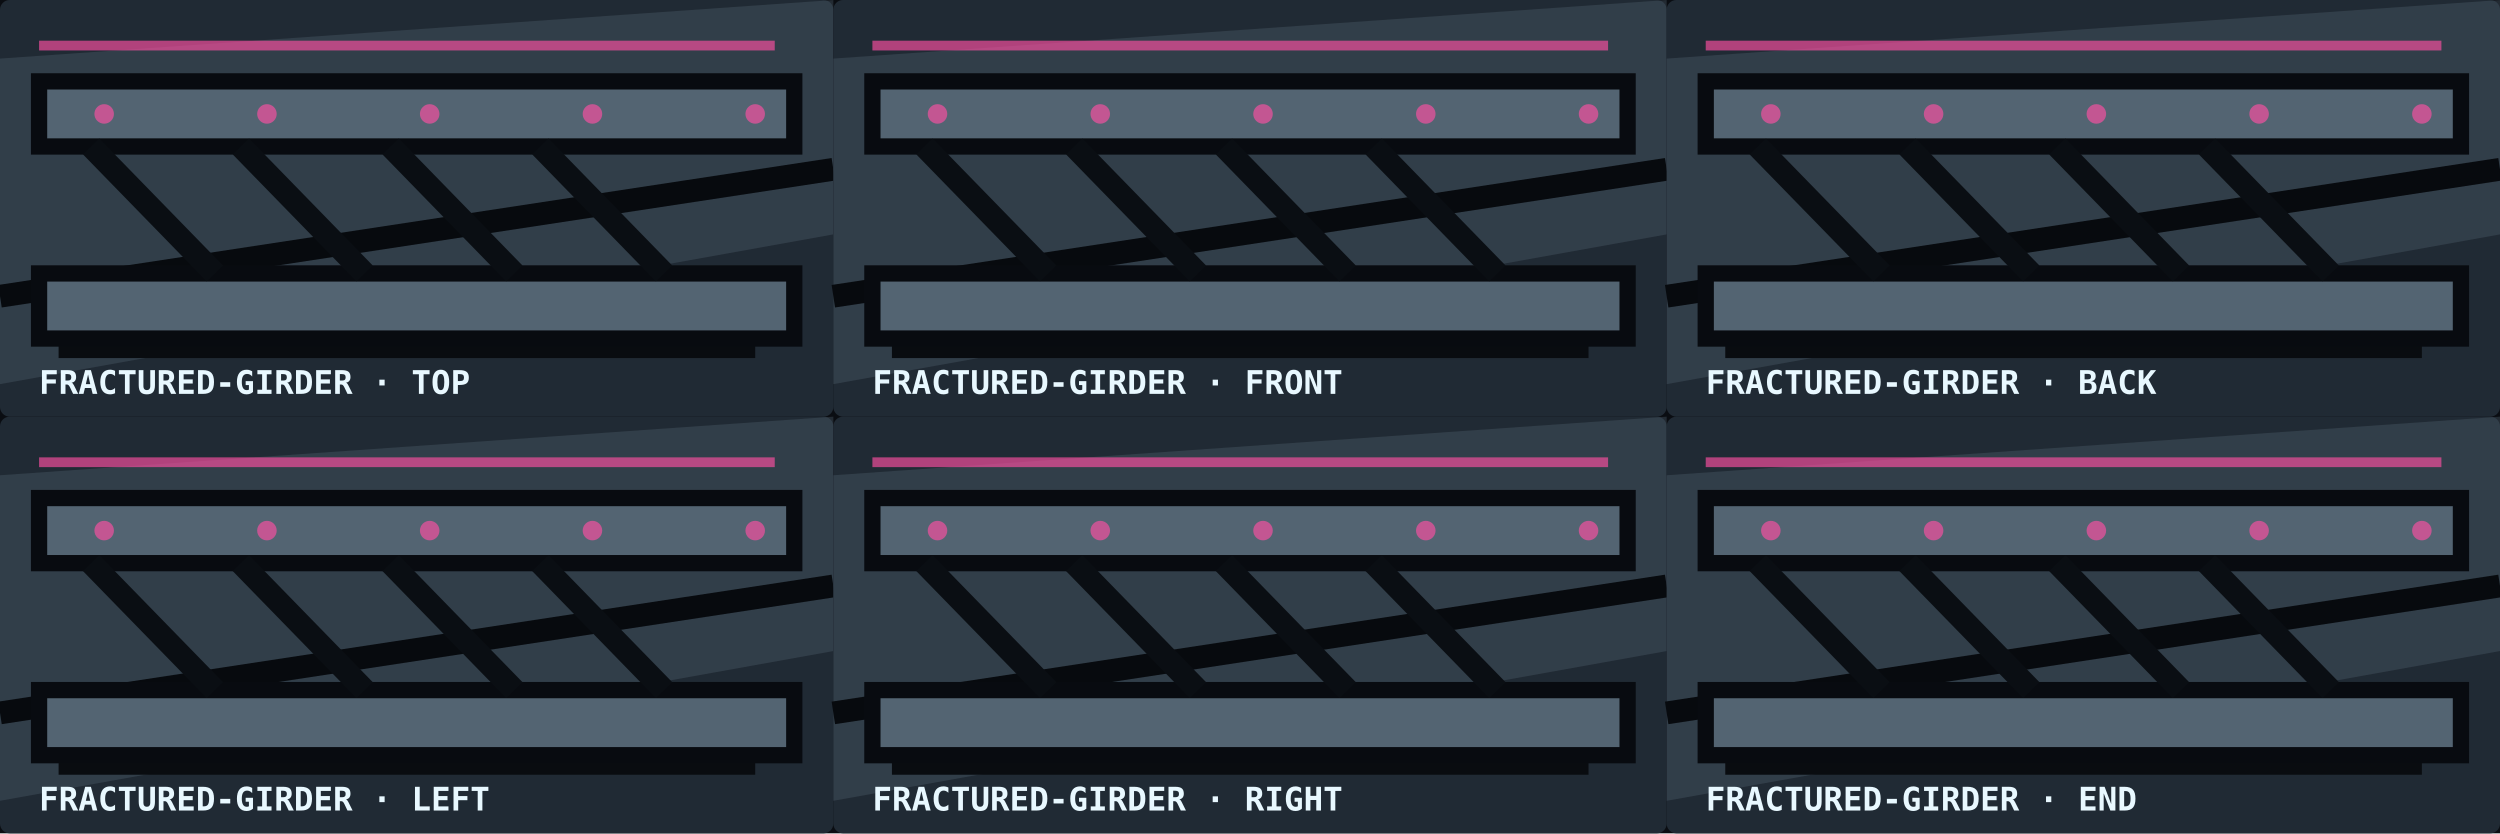
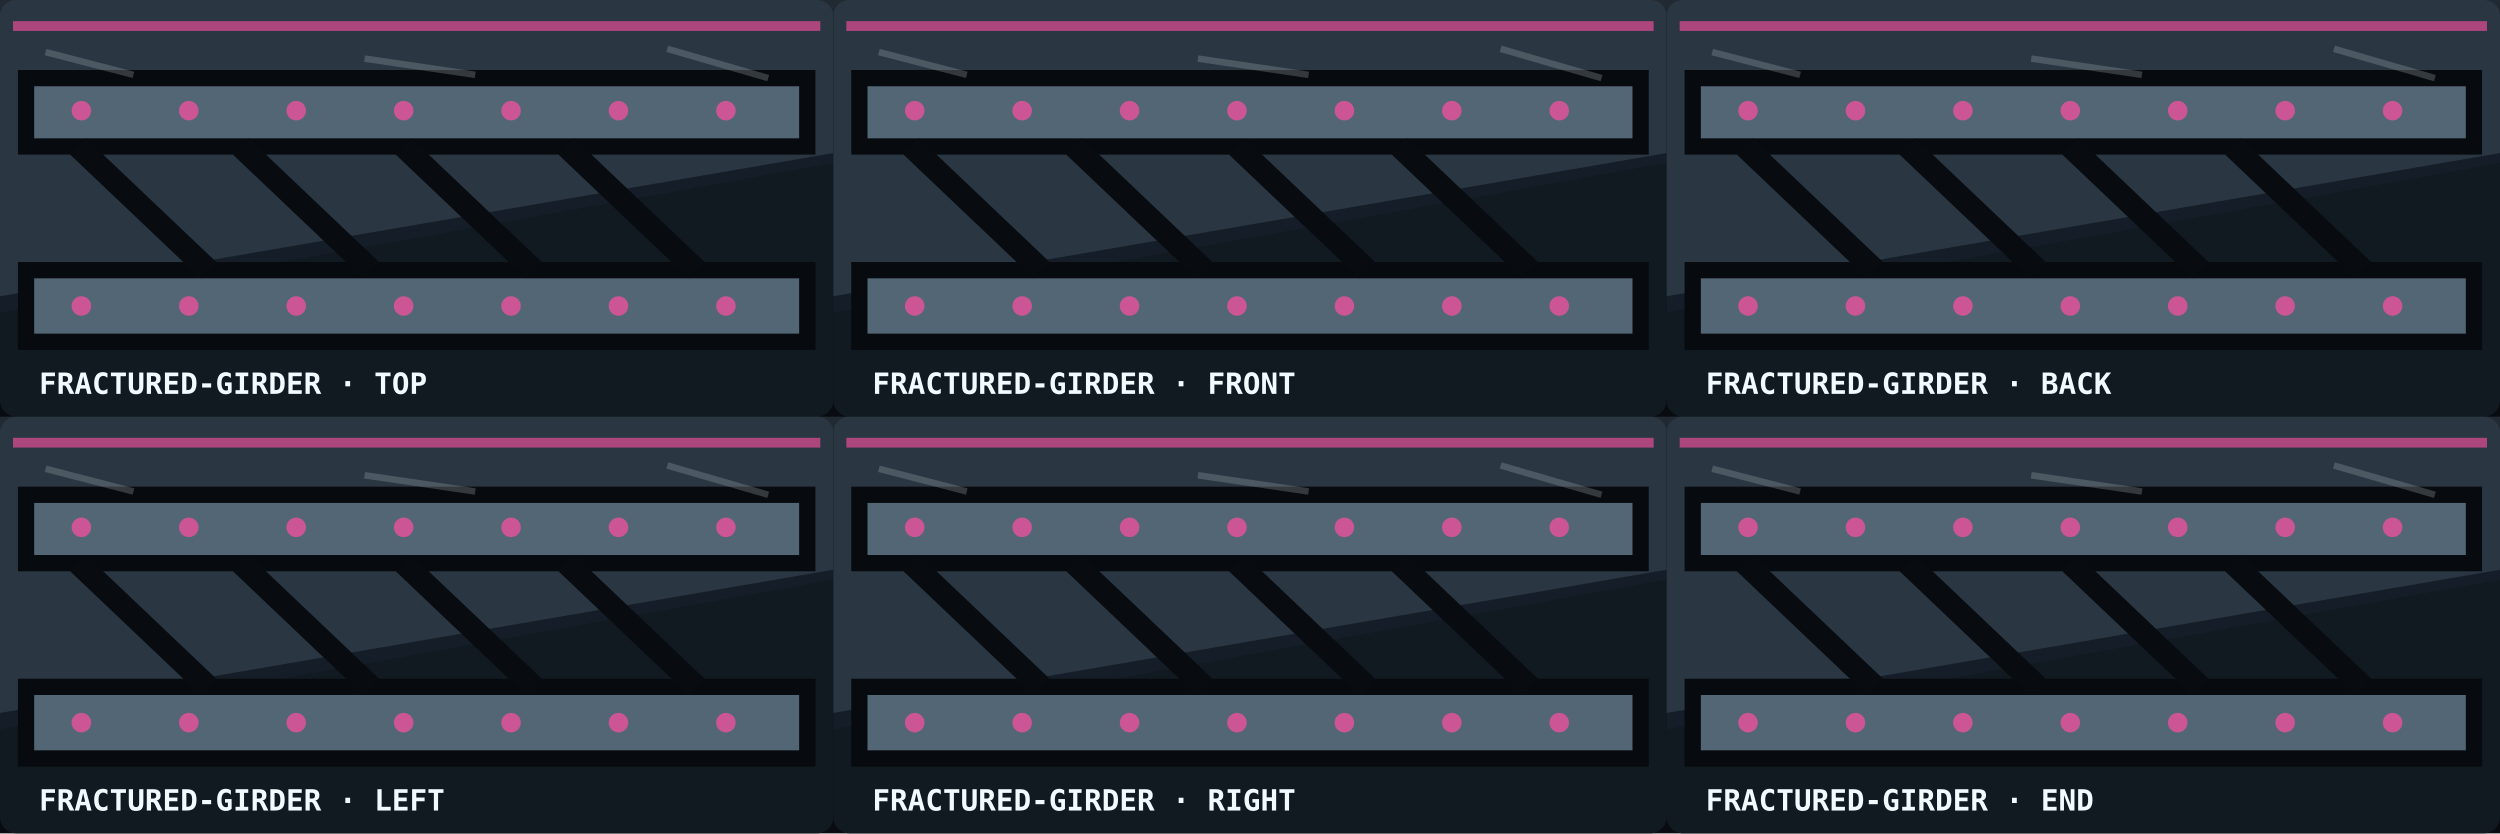
<svg xmlns="http://www.w3.org/2000/svg" width="768" height="256" viewBox="0 0 768 256">
-   <rect width="768" height="256" fill="#0a0d12" />
+   <rect width="768" height="256" fill="#080b10" />
  <g transform="translate(0 0)">
-     <rect width="256" height="128" rx="3" fill="#202a34" />
-     <path d="M0 18 L256 0 L256 72 L0 118Z" fill="#536472" opacity=".34" />
-     <path d="M0 91 L256 52" stroke="#070a0e" stroke-width="7" />
-     <path d="M12 14 L238 14" stroke="#ff4fa3" stroke-width="3" opacity=".65" />
-     <path d="M18 108 L232 108" stroke="#090c10" stroke-width="4" />
-     <path d="M12 25H244V45H12ZM12 84H244V104H12Z" fill="#536472" stroke="#080b10" stroke-width="5" />
-     <path d="M28 45l38 39m8-39l38 39m8-39l38 39m8-39l38 39" stroke="#0a0e13" stroke-width="7" />
-     <g fill="#ff4fa3" opacity=".65">
-       <circle cx="32" cy="35" r="3" />
-       <circle cx="82" cy="35" r="3" />
-       <circle cx="132" cy="35" r="3" />
-       <circle cx="182" cy="35" r="3" />
-       <circle cx="232" cy="35" r="3" />
+     <rect width="256" height="128" rx="5" fill="#151e28" />
+     <path d="M0 0H256V47L0 91Z" fill="#536675" opacity=".34" />
+     <path d="M0 96L256 50V128H0Z" fill="#070a0e" opacity=".28" />
+     <path d="M4 8L252 8" stroke="#ff4fa3" stroke-width="3" opacity=".62" />
+     <path d="M8 24H248V45H8ZM8 83H248V105H8Z" fill="#536675" stroke="#070a0e" stroke-width="5" />
+     <path d="M24 45l40 38m10-38l40 38m10-38l40 38m10-38l40 38" stroke="#080c11" stroke-width="7" />
+     <g fill="#ff4fa3" opacity=".7">
+       <circle cx="25" cy="34" r="3" />
+       <circle cx="25" cy="94" r="3" />
+       <circle cx="58" cy="34" r="3" />
+       <circle cx="58" cy="94" r="3" />
+       <circle cx="91" cy="34" r="3" />
+       <circle cx="91" cy="94" r="3" />
+       <circle cx="124" cy="34" r="3" />
+       <circle cx="124" cy="94" r="3" />
+       <circle cx="157" cy="34" r="3" />
+       <circle cx="157" cy="94" r="3" />
+       <circle cx="190" cy="34" r="3" />
+       <circle cx="190" cy="94" r="3" />
+       <circle cx="223" cy="34" r="3" />
+       <circle cx="223" cy="94" r="3" />
    </g>
-     <text x="12" y="121" fill="#e8f8ff" font-family="monospace" font-size="10" font-weight="700">FRACTURED-GIRDER · TOP</text>
+     <path d="M14 16l27 7m71-5l34 5m59-8l31 9" stroke="#9fa8ad" stroke-width="2" opacity=".3" />
+     <text x="12" y="121" fill="#f0fbff" font-family="monospace" font-size="9" font-weight="700">FRACTURED-GIRDER · TOP</text>
  </g>
  <g transform="translate(256 0)">
-     <rect width="256" height="128" rx="3" fill="#202a34" />
-     <path d="M0 18 L256 0 L256 72 L0 118Z" fill="#536472" opacity=".34" />
-     <path d="M0 91 L256 52" stroke="#070a0e" stroke-width="7" />
-     <path d="M12 14 L238 14" stroke="#ff4fa3" stroke-width="3" opacity=".65" />
-     <path d="M18 108 L232 108" stroke="#090c10" stroke-width="4" />
-     <path d="M12 25H244V45H12ZM12 84H244V104H12Z" fill="#536472" stroke="#080b10" stroke-width="5" />
-     <path d="M28 45l38 39m8-39l38 39m8-39l38 39m8-39l38 39" stroke="#0a0e13" stroke-width="7" />
-     <g fill="#ff4fa3" opacity=".65">
-       <circle cx="32" cy="35" r="3" />
-       <circle cx="82" cy="35" r="3" />
-       <circle cx="132" cy="35" r="3" />
-       <circle cx="182" cy="35" r="3" />
-       <circle cx="232" cy="35" r="3" />
+     <rect width="256" height="128" rx="5" fill="#151e28" />
+     <path d="M0 0H256V47L0 91Z" fill="#536675" opacity=".34" />
+     <path d="M0 96L256 50V128H0Z" fill="#070a0e" opacity=".28" />
+     <path d="M4 8L252 8" stroke="#ff4fa3" stroke-width="3" opacity=".62" />
+     <path d="M8 24H248V45H8ZM8 83H248V105H8Z" fill="#536675" stroke="#070a0e" stroke-width="5" />
+     <path d="M24 45l40 38m10-38l40 38m10-38l40 38m10-38l40 38" stroke="#080c11" stroke-width="7" />
+     <g fill="#ff4fa3" opacity=".7">
+       <circle cx="25" cy="34" r="3" />
+       <circle cx="25" cy="94" r="3" />
+       <circle cx="58" cy="34" r="3" />
+       <circle cx="58" cy="94" r="3" />
+       <circle cx="91" cy="34" r="3" />
+       <circle cx="91" cy="94" r="3" />
+       <circle cx="124" cy="34" r="3" />
+       <circle cx="124" cy="94" r="3" />
+       <circle cx="157" cy="34" r="3" />
+       <circle cx="157" cy="94" r="3" />
+       <circle cx="190" cy="34" r="3" />
+       <circle cx="190" cy="94" r="3" />
+       <circle cx="223" cy="34" r="3" />
+       <circle cx="223" cy="94" r="3" />
    </g>
-     <text x="12" y="121" fill="#e8f8ff" font-family="monospace" font-size="10" font-weight="700">FRACTURED-GIRDER · FRONT</text>
+     <path d="M14 16l27 7m71-5l34 5m59-8l31 9" stroke="#9fa8ad" stroke-width="2" opacity=".3" />
+     <text x="12" y="121" fill="#f0fbff" font-family="monospace" font-size="9" font-weight="700">FRACTURED-GIRDER · FRONT</text>
  </g>
  <g transform="translate(512 0)">
-     <rect width="256" height="128" rx="3" fill="#202a34" />
-     <path d="M0 18 L256 0 L256 72 L0 118Z" fill="#536472" opacity=".34" />
-     <path d="M0 91 L256 52" stroke="#070a0e" stroke-width="7" />
-     <path d="M12 14 L238 14" stroke="#ff4fa3" stroke-width="3" opacity=".65" />
-     <path d="M18 108 L232 108" stroke="#090c10" stroke-width="4" />
-     <path d="M12 25H244V45H12ZM12 84H244V104H12Z" fill="#536472" stroke="#080b10" stroke-width="5" />
-     <path d="M28 45l38 39m8-39l38 39m8-39l38 39m8-39l38 39" stroke="#0a0e13" stroke-width="7" />
-     <g fill="#ff4fa3" opacity=".65">
-       <circle cx="32" cy="35" r="3" />
-       <circle cx="82" cy="35" r="3" />
-       <circle cx="132" cy="35" r="3" />
-       <circle cx="182" cy="35" r="3" />
-       <circle cx="232" cy="35" r="3" />
+     <rect width="256" height="128" rx="5" fill="#151e28" />
+     <path d="M0 0H256V47L0 91Z" fill="#536675" opacity=".34" />
+     <path d="M0 96L256 50V128H0Z" fill="#070a0e" opacity=".28" />
+     <path d="M4 8L252 8" stroke="#ff4fa3" stroke-width="3" opacity=".62" />
+     <path d="M8 24H248V45H8ZM8 83H248V105H8Z" fill="#536675" stroke="#070a0e" stroke-width="5" />
+     <path d="M24 45l40 38m10-38l40 38m10-38l40 38m10-38l40 38" stroke="#080c11" stroke-width="7" />
+     <g fill="#ff4fa3" opacity=".7">
+       <circle cx="25" cy="34" r="3" />
+       <circle cx="25" cy="94" r="3" />
+       <circle cx="58" cy="34" r="3" />
+       <circle cx="58" cy="94" r="3" />
+       <circle cx="91" cy="34" r="3" />
+       <circle cx="91" cy="94" r="3" />
+       <circle cx="124" cy="34" r="3" />
+       <circle cx="124" cy="94" r="3" />
+       <circle cx="157" cy="34" r="3" />
+       <circle cx="157" cy="94" r="3" />
+       <circle cx="190" cy="34" r="3" />
+       <circle cx="190" cy="94" r="3" />
+       <circle cx="223" cy="34" r="3" />
+       <circle cx="223" cy="94" r="3" />
    </g>
-     <text x="12" y="121" fill="#e8f8ff" font-family="monospace" font-size="10" font-weight="700">FRACTURED-GIRDER · BACK</text>
+     <path d="M14 16l27 7m71-5l34 5m59-8l31 9" stroke="#9fa8ad" stroke-width="2" opacity=".3" />
+     <text x="12" y="121" fill="#f0fbff" font-family="monospace" font-size="9" font-weight="700">FRACTURED-GIRDER · BACK</text>
  </g>
  <g transform="translate(0 128)">
-     <rect width="256" height="128" rx="3" fill="#202a34" />
-     <path d="M0 18 L256 0 L256 72 L0 118Z" fill="#536472" opacity=".34" />
-     <path d="M0 91 L256 52" stroke="#070a0e" stroke-width="7" />
-     <path d="M12 14 L238 14" stroke="#ff4fa3" stroke-width="3" opacity=".65" />
-     <path d="M18 108 L232 108" stroke="#090c10" stroke-width="4" />
-     <path d="M12 25H244V45H12ZM12 84H244V104H12Z" fill="#536472" stroke="#080b10" stroke-width="5" />
-     <path d="M28 45l38 39m8-39l38 39m8-39l38 39m8-39l38 39" stroke="#0a0e13" stroke-width="7" />
-     <g fill="#ff4fa3" opacity=".65">
-       <circle cx="32" cy="35" r="3" />
-       <circle cx="82" cy="35" r="3" />
-       <circle cx="132" cy="35" r="3" />
-       <circle cx="182" cy="35" r="3" />
-       <circle cx="232" cy="35" r="3" />
+     <rect width="256" height="128" rx="5" fill="#151e28" />
+     <path d="M0 0H256V47L0 91Z" fill="#536675" opacity=".34" />
+     <path d="M0 96L256 50V128H0Z" fill="#070a0e" opacity=".28" />
+     <path d="M4 8L252 8" stroke="#ff4fa3" stroke-width="3" opacity=".62" />
+     <path d="M8 24H248V45H8ZM8 83H248V105H8Z" fill="#536675" stroke="#070a0e" stroke-width="5" />
+     <path d="M24 45l40 38m10-38l40 38m10-38l40 38m10-38l40 38" stroke="#080c11" stroke-width="7" />
+     <g fill="#ff4fa3" opacity=".7">
+       <circle cx="25" cy="34" r="3" />
+       <circle cx="25" cy="94" r="3" />
+       <circle cx="58" cy="34" r="3" />
+       <circle cx="58" cy="94" r="3" />
+       <circle cx="91" cy="34" r="3" />
+       <circle cx="91" cy="94" r="3" />
+       <circle cx="124" cy="34" r="3" />
+       <circle cx="124" cy="94" r="3" />
+       <circle cx="157" cy="34" r="3" />
+       <circle cx="157" cy="94" r="3" />
+       <circle cx="190" cy="34" r="3" />
+       <circle cx="190" cy="94" r="3" />
+       <circle cx="223" cy="34" r="3" />
+       <circle cx="223" cy="94" r="3" />
    </g>
-     <text x="12" y="121" fill="#e8f8ff" font-family="monospace" font-size="10" font-weight="700">FRACTURED-GIRDER · LEFT</text>
+     <path d="M14 16l27 7m71-5l34 5m59-8l31 9" stroke="#9fa8ad" stroke-width="2" opacity=".3" />
+     <text x="12" y="121" fill="#f0fbff" font-family="monospace" font-size="9" font-weight="700">FRACTURED-GIRDER · LEFT</text>
  </g>
  <g transform="translate(256 128)">
-     <rect width="256" height="128" rx="3" fill="#202a34" />
-     <path d="M0 18 L256 0 L256 72 L0 118Z" fill="#536472" opacity=".34" />
-     <path d="M0 91 L256 52" stroke="#070a0e" stroke-width="7" />
-     <path d="M12 14 L238 14" stroke="#ff4fa3" stroke-width="3" opacity=".65" />
-     <path d="M18 108 L232 108" stroke="#090c10" stroke-width="4" />
-     <path d="M12 25H244V45H12ZM12 84H244V104H12Z" fill="#536472" stroke="#080b10" stroke-width="5" />
-     <path d="M28 45l38 39m8-39l38 39m8-39l38 39m8-39l38 39" stroke="#0a0e13" stroke-width="7" />
-     <g fill="#ff4fa3" opacity=".65">
-       <circle cx="32" cy="35" r="3" />
-       <circle cx="82" cy="35" r="3" />
-       <circle cx="132" cy="35" r="3" />
-       <circle cx="182" cy="35" r="3" />
-       <circle cx="232" cy="35" r="3" />
+     <rect width="256" height="128" rx="5" fill="#151e28" />
+     <path d="M0 0H256V47L0 91Z" fill="#536675" opacity=".34" />
+     <path d="M0 96L256 50V128H0Z" fill="#070a0e" opacity=".28" />
+     <path d="M4 8L252 8" stroke="#ff4fa3" stroke-width="3" opacity=".62" />
+     <path d="M8 24H248V45H8ZM8 83H248V105H8Z" fill="#536675" stroke="#070a0e" stroke-width="5" />
+     <path d="M24 45l40 38m10-38l40 38m10-38l40 38m10-38l40 38" stroke="#080c11" stroke-width="7" />
+     <g fill="#ff4fa3" opacity=".7">
+       <circle cx="25" cy="34" r="3" />
+       <circle cx="25" cy="94" r="3" />
+       <circle cx="58" cy="34" r="3" />
+       <circle cx="58" cy="94" r="3" />
+       <circle cx="91" cy="34" r="3" />
+       <circle cx="91" cy="94" r="3" />
+       <circle cx="124" cy="34" r="3" />
+       <circle cx="124" cy="94" r="3" />
+       <circle cx="157" cy="34" r="3" />
+       <circle cx="157" cy="94" r="3" />
+       <circle cx="190" cy="34" r="3" />
+       <circle cx="190" cy="94" r="3" />
+       <circle cx="223" cy="34" r="3" />
+       <circle cx="223" cy="94" r="3" />
    </g>
-     <text x="12" y="121" fill="#e8f8ff" font-family="monospace" font-size="10" font-weight="700">FRACTURED-GIRDER · RIGHT</text>
+     <path d="M14 16l27 7m71-5l34 5m59-8l31 9" stroke="#9fa8ad" stroke-width="2" opacity=".3" />
+     <text x="12" y="121" fill="#f0fbff" font-family="monospace" font-size="9" font-weight="700">FRACTURED-GIRDER · RIGHT</text>
  </g>
  <g transform="translate(512 128)">
-     <rect width="256" height="128" rx="3" fill="#202a34" />
-     <path d="M0 18 L256 0 L256 72 L0 118Z" fill="#536472" opacity=".34" />
-     <path d="M0 91 L256 52" stroke="#070a0e" stroke-width="7" />
-     <path d="M12 14 L238 14" stroke="#ff4fa3" stroke-width="3" opacity=".65" />
-     <path d="M18 108 L232 108" stroke="#090c10" stroke-width="4" />
-     <path d="M12 25H244V45H12ZM12 84H244V104H12Z" fill="#536472" stroke="#080b10" stroke-width="5" />
-     <path d="M28 45l38 39m8-39l38 39m8-39l38 39m8-39l38 39" stroke="#0a0e13" stroke-width="7" />
-     <g fill="#ff4fa3" opacity=".65">
-       <circle cx="32" cy="35" r="3" />
-       <circle cx="82" cy="35" r="3" />
-       <circle cx="132" cy="35" r="3" />
-       <circle cx="182" cy="35" r="3" />
-       <circle cx="232" cy="35" r="3" />
+     <rect width="256" height="128" rx="5" fill="#151e28" />
+     <path d="M0 0H256V47L0 91Z" fill="#536675" opacity=".34" />
+     <path d="M0 96L256 50V128H0Z" fill="#070a0e" opacity=".28" />
+     <path d="M4 8L252 8" stroke="#ff4fa3" stroke-width="3" opacity=".62" />
+     <path d="M8 24H248V45H8ZM8 83H248V105H8Z" fill="#536675" stroke="#070a0e" stroke-width="5" />
+     <path d="M24 45l40 38m10-38l40 38m10-38l40 38m10-38l40 38" stroke="#080c11" stroke-width="7" />
+     <g fill="#ff4fa3" opacity=".7">
+       <circle cx="25" cy="34" r="3" />
+       <circle cx="25" cy="94" r="3" />
+       <circle cx="58" cy="34" r="3" />
+       <circle cx="58" cy="94" r="3" />
+       <circle cx="91" cy="34" r="3" />
+       <circle cx="91" cy="94" r="3" />
+       <circle cx="124" cy="34" r="3" />
+       <circle cx="124" cy="94" r="3" />
+       <circle cx="157" cy="34" r="3" />
+       <circle cx="157" cy="94" r="3" />
+       <circle cx="190" cy="34" r="3" />
+       <circle cx="190" cy="94" r="3" />
+       <circle cx="223" cy="34" r="3" />
+       <circle cx="223" cy="94" r="3" />
    </g>
-     <text x="12" y="121" fill="#e8f8ff" font-family="monospace" font-size="10" font-weight="700">FRACTURED-GIRDER · END</text>
+     <path d="M14 16l27 7m71-5l34 5m59-8l31 9" stroke="#9fa8ad" stroke-width="2" opacity=".3" />
+     <text x="12" y="121" fill="#f0fbff" font-family="monospace" font-size="9" font-weight="700">FRACTURED-GIRDER · END</text>
  </g>
</svg>
